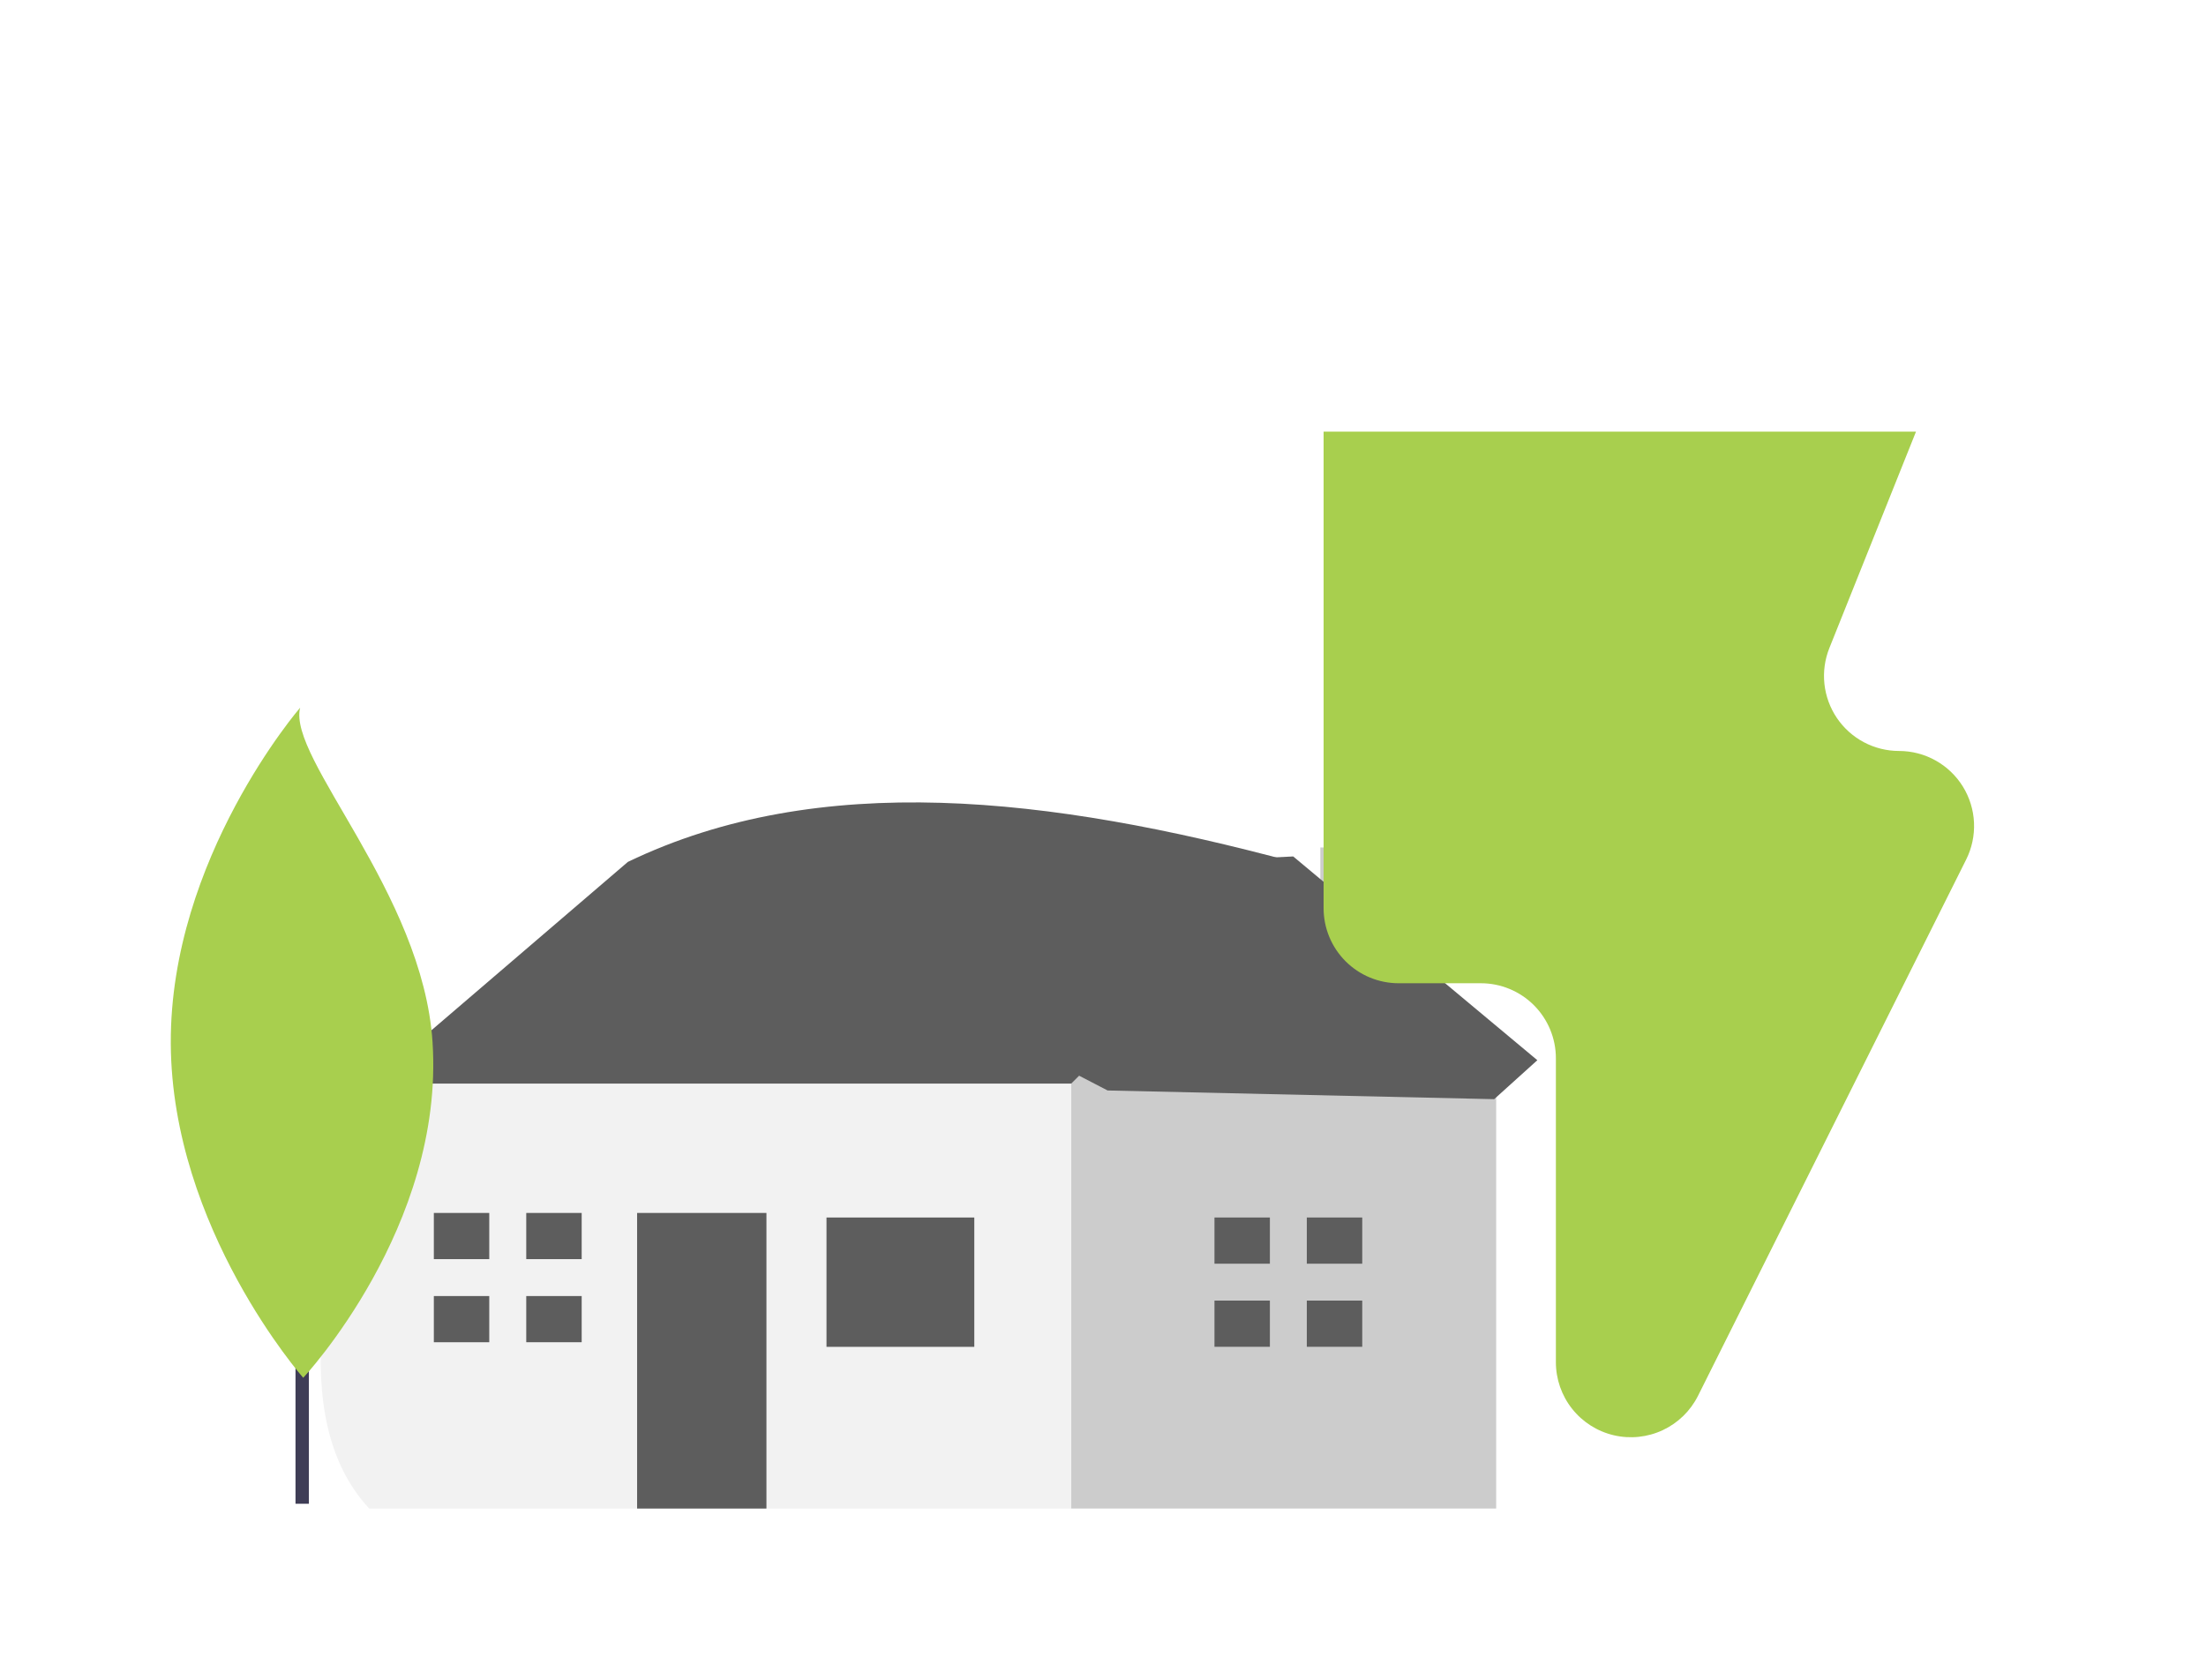
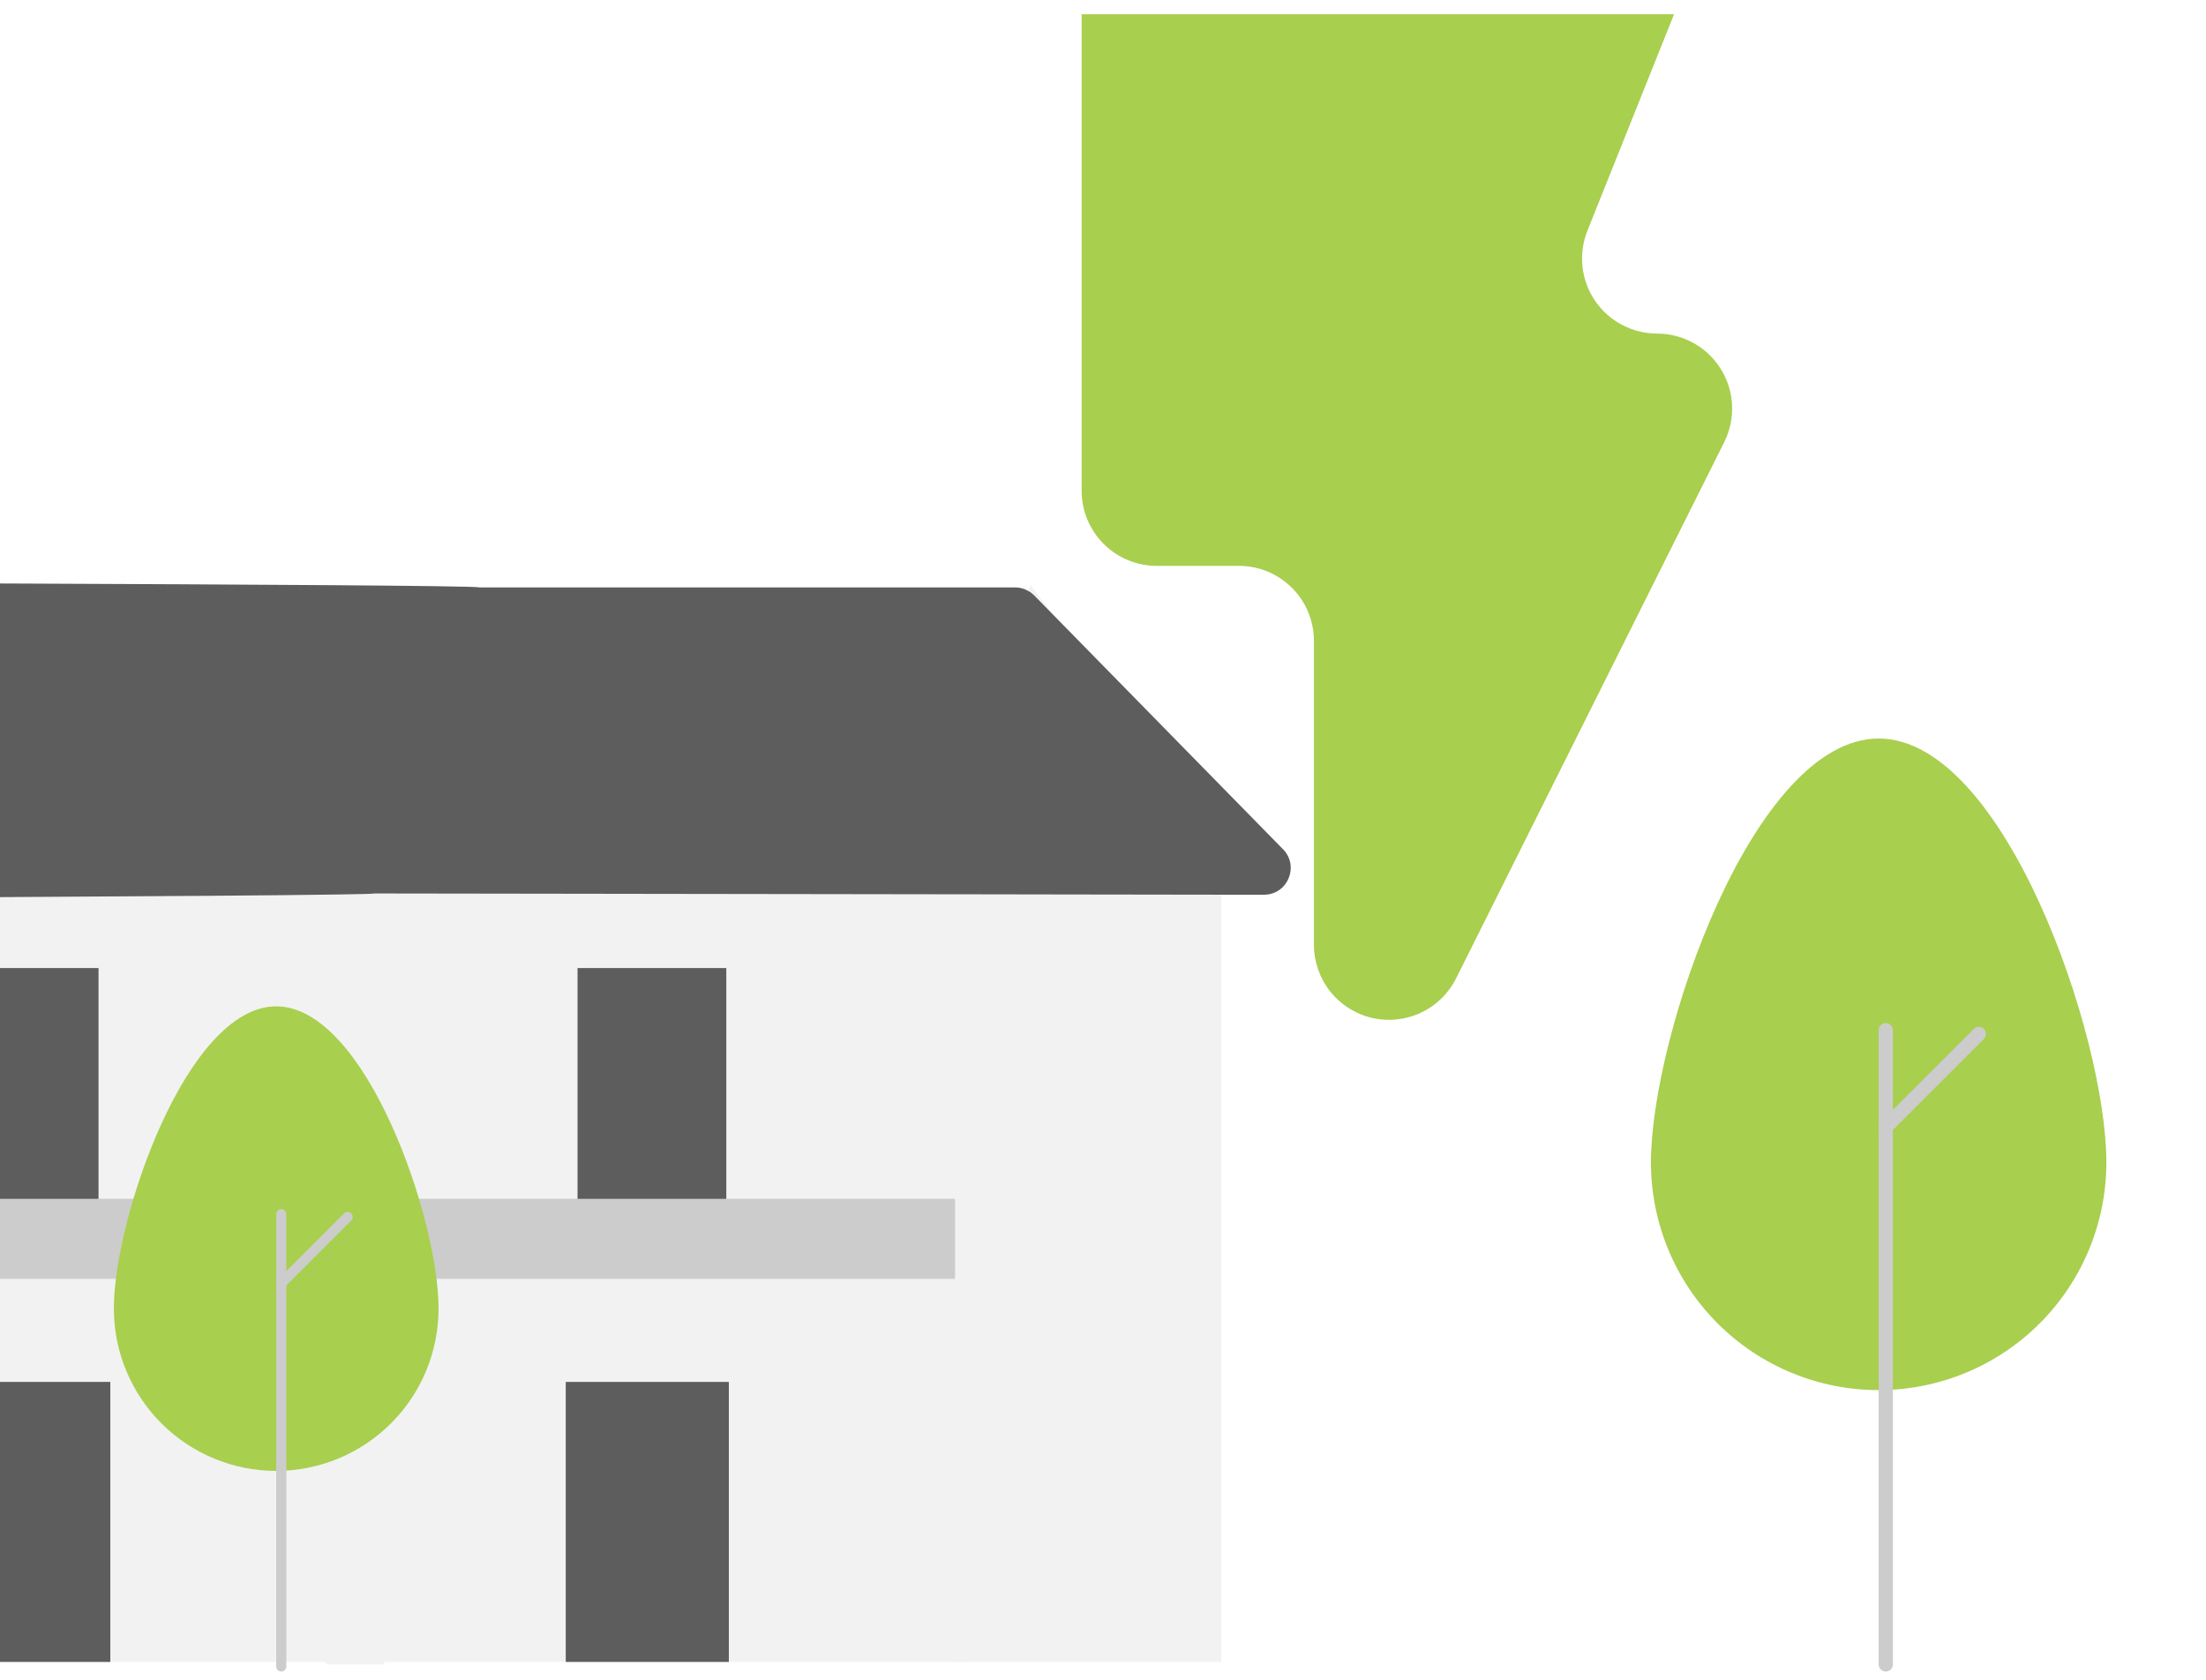
<svg xmlns="http://www.w3.org/2000/svg" width="155" height="118" viewBox="0 0 155 118" fill="none">
-   <path d="M27.89 79.385L25.943 76.14L44.117 60.562C57.554 54.095 73.75 55.961 90.852 60.562V65.105L73.975 83.28L54.503 87.174L27.89 79.385Z" fill="#5D5D5D" />
-   <path d="M98.89 69.704C102.117 66.115 102.565 62.701 98.89 59.549H92.771V62.751L90.845 60.563L75.267 76.141L72.67 78.737L69.425 91.719L75.267 105.998H105.125V76.79L98.89 69.704Z" fill="#CCCCCC" />
-   <path d="M25.939 76.142H75.27V105.999H25.939C19.971 99.543 23.072 87.774 25.939 76.142Z" fill="#F2F2F2" />
-   <path d="M68.457 85.55H58.072V94.638H68.457V85.55Z" fill="#5D5D5D" />
-   <path d="M53.852 85.23H44.765V106.001H53.852V85.23Z" fill="#5D5D5D" />
-   <path d="M34.377 88.475V85.23H30.483V88.475H34.052H34.377Z" fill="#5D5D5D" />
-   <path d="M34.052 91.069H30.483V94.315H34.377V91.069H34.052Z" fill="#5D5D5D" />
-   <path d="M40.871 85.23H36.976V88.475H40.871V85.23Z" fill="#5D5D5D" />
-   <path d="M40.871 91.069H36.976V94.314H40.871V91.069Z" fill="#5D5D5D" />
-   <path d="M89.226 88.796V85.55H85.332V88.796H88.901H89.226Z" fill="#5D5D5D" />
-   <path d="M88.901 91.389H85.332V94.634H89.226V91.389H88.901Z" fill="#5D5D5D" />
-   <path d="M95.715 85.55H91.82V88.796H95.715V85.55Z" fill="#5D5D5D" />
-   <path d="M95.715 91.389H91.82V94.635H95.715V91.389Z" fill="#5D5D5D" />
-   <path d="M21.704 68.481H20.763V105.664H21.704V68.481Z" fill="#3F3D56" />
-   <path d="M30.392 73.228C31.241 86.202 21.305 96.812 21.305 96.812C21.305 96.812 12.06 86.315 12 73.313C11.94 60.311 21.088 49.728 21.088 49.728C20.196 53.292 29.706 62.73 30.392 73.228Z" fill="#A8CF4E" />
-   <path d="M49.977 62.181L90.865 60.18L108.018 74.497L104.985 77.235L77.824 76.624L49.977 62.181Z" fill="#5D5D5D" />
-   <path d="M133.432 52.768C132.57 52.768 131.721 52.557 130.96 52.153C130.199 51.749 129.549 51.165 129.065 50.451C128.582 49.737 128.282 48.916 128.189 48.059C128.097 47.203 128.217 46.336 128.537 45.536L134.624 30.329H93V63.817C93 64.509 93.136 65.195 93.401 65.834C93.666 66.474 94.055 67.055 94.544 67.545C95.034 68.034 95.615 68.423 96.255 68.688C96.895 68.953 97.58 69.089 98.273 69.089H104.048C105.447 69.089 106.788 69.645 107.777 70.633C108.765 71.622 109.321 72.963 109.321 74.362V95.717C109.321 96.905 109.722 98.058 110.459 98.989C111.196 99.921 112.226 100.576 113.382 100.849C114.538 101.122 115.752 100.996 116.828 100.493C117.904 99.989 118.778 99.138 119.309 98.075L138.148 60.399C138.55 59.595 138.739 58.702 138.699 57.804C138.659 56.906 138.389 56.033 137.917 55.269C137.444 54.504 136.784 53.873 135.999 53.436C135.214 52.998 134.331 52.768 133.432 52.768Z" fill="#A8CF4E" />
+   <path d="M67.644 58.616H23.751V116.779H67.644V58.616Z" fill="#F2F2F2" />
+   <path d="M85.806 116.779H66.995V58.616L72.401 41.102L85.806 58.616V116.779Z" fill="#F2F2F2" />
+   <path d="M51.211 97.103H39.752V116.779H51.211V97.103Z" fill="#5D5D5D" />
+   <path d="M51.032 68.022H40.58V85.968H51.032V68.022Z" fill="#5D5D5D" />
+   <path d="M67.103 84.238H23.211V89.859H67.103V84.238Z" fill="#CCCCCC" />
+   <path d="M23.751 58.615H0V116.779H23.751V58.615Z" fill="#F2F2F2" />
+   <path d="M7.751 97.102H0V116.779H7.751V97.102Z" fill="#5D5D5D" />
+   <path d="M6.923 68.022H0V85.968H6.923V68.022Z" fill="#5D5D5D" />
+   <path d="M24.292 84.237H0V89.86H24.292V84.237Z" fill="#CCCCCC" />
+   <path d="M90.538 61.717C90.24 62.429 89.577 62.87 88.807 62.87H88.804L85.808 62.867L78.358 62.856H78.054L76.2 62.853L67.645 62.839H66.995L26.33 62.781C26.289 62.805 25.362 62.829 23.751 62.853C19.575 62.918 10.812 62.98 1.033 63.031C0.691 63.034 0.345 63.034 0 63.038V41C0.342 41.003 0.688 41.003 1.033 41.003C16.49 41.065 33.475 41.154 33.664 41.274H71.322C71.654 41.274 71.982 41.363 72.266 41.534C72.413 41.612 72.547 41.718 72.666 41.838L74.021 43.22L74.722 43.935L90.148 59.672C90.689 60.223 90.839 61.006 90.538 61.717Z" fill="#5D5D5D" />
+   <path d="M27.001 62.908H22.896V116.95H27.001V62.908Z" fill="#F2F2F2" />
+   <path d="M30.814 91.948C30.814 85.653 25.707 70.713 19.407 70.713C13.107 70.713 8 85.653 8 91.948C8 94.974 9.202 97.875 11.341 100.014C13.48 102.153 16.382 103.355 19.407 103.355C22.432 103.355 25.334 102.153 27.473 100.014C29.612 97.875 30.814 94.974 30.814 91.948Z" fill="#A8CF4E" />
+   <path d="M19.763 117.453C19.669 117.453 19.578 117.416 19.511 117.349C19.445 117.282 19.407 117.192 19.407 117.097V85.321C19.407 85.227 19.445 85.136 19.511 85.069C19.578 85.002 19.669 84.965 19.763 84.965C19.858 84.965 19.949 85.002 20.015 85.069C20.082 85.136 20.12 85.227 20.12 85.321V117.097C20.12 117.192 20.082 117.282 20.015 117.349C19.949 117.416 19.858 117.453 19.763 117.453Z" fill="#CCCCCC" />
+   <path d="M19.763 90.531C19.693 90.531 19.624 90.51 19.565 90.471C19.507 90.431 19.461 90.376 19.434 90.311C19.407 90.245 19.4 90.174 19.414 90.105C19.428 90.035 19.462 89.972 19.511 89.922L24.173 85.26C24.24 85.193 24.331 85.156 24.425 85.156C24.52 85.156 24.61 85.193 24.677 85.26C24.744 85.327 24.782 85.418 24.782 85.512C24.782 85.607 24.744 85.697 24.677 85.764L20.015 90.426C19.982 90.459 19.943 90.486 19.9 90.504C19.857 90.522 19.81 90.531 19.763 90.531Z" fill="#CCCCCC" />
+   <path d="M148 81.679C148 72.848 140.837 51.894 132 51.894C123.163 51.894 116 72.848 116 81.679C116 85.922 117.686 89.992 120.686 92.992C123.687 95.993 127.757 97.679 132 97.679C136.243 97.679 140.313 95.993 143.314 92.992C146.314 89.992 148 85.922 148 81.679Z" fill="#A8CF4E" />
+   <path d="M132.5 117.454C132.367 117.454 132.24 117.401 132.146 117.307C132.053 117.213 132 117.086 132 116.954V72.383C132 72.251 132.053 72.124 132.146 72.03C132.24 71.936 132.367 71.883 132.5 71.883C132.633 71.883 132.76 71.936 132.854 72.03C132.947 72.124 133 72.251 133 72.383V116.954C133 117.086 132.947 117.213 132.854 117.307C132.76 117.401 132.633 117.454 132.5 117.454Z" fill="#CCCCCC" />
+   <path d="M132.5 79.69C132.401 79.69 132.304 79.661 132.222 79.606C132.14 79.551 132.076 79.473 132.038 79.382C132 79.29 131.99 79.19 132.01 79.093C132.029 78.996 132.076 78.907 132.146 78.837L138.685 72.298C138.779 72.204 138.906 72.151 139.039 72.151C139.171 72.151 139.298 72.204 139.392 72.298C139.486 72.392 139.539 72.519 139.539 72.651C139.539 72.784 139.486 72.911 139.392 73.005L132.853 79.544C132.807 79.59 132.752 79.627 132.691 79.652C132.631 79.678 132.566 79.69 132.5 79.69Z" fill="#CCCCCC" />
+   <path d="M116.432 23.439C115.57 23.439 114.721 23.228 113.96 22.825C113.199 22.421 112.549 21.836 112.065 21.122C111.582 20.409 111.282 19.588 111.189 18.731C111.097 17.874 111.217 17.008 111.537 16.208L117.624 1H76V34.488C76 35.18 76.136 35.866 76.401 36.506C76.666 37.145 77.055 37.727 77.544 38.216C78.034 38.706 78.615 39.094 79.255 39.359C79.895 39.624 80.58 39.761 81.273 39.761H87.048C88.447 39.761 89.788 40.316 90.777 41.305C91.766 42.294 92.321 43.635 92.321 45.033V66.389C92.321 67.576 92.722 68.729 93.459 69.661C94.196 70.592 95.226 71.247 96.382 71.52C97.538 71.793 98.752 71.668 99.828 71.164C100.904 70.661 101.778 69.809 102.309 68.747L121.148 31.07C121.55 30.266 121.739 29.373 121.699 28.475C121.659 27.577 121.389 26.705 120.917 25.94C120.444 25.176 119.784 24.545 118.999 24.107C118.214 23.669 117.331 23.44 116.432 23.439Z" fill="#A8CF4E" />
</svg>
